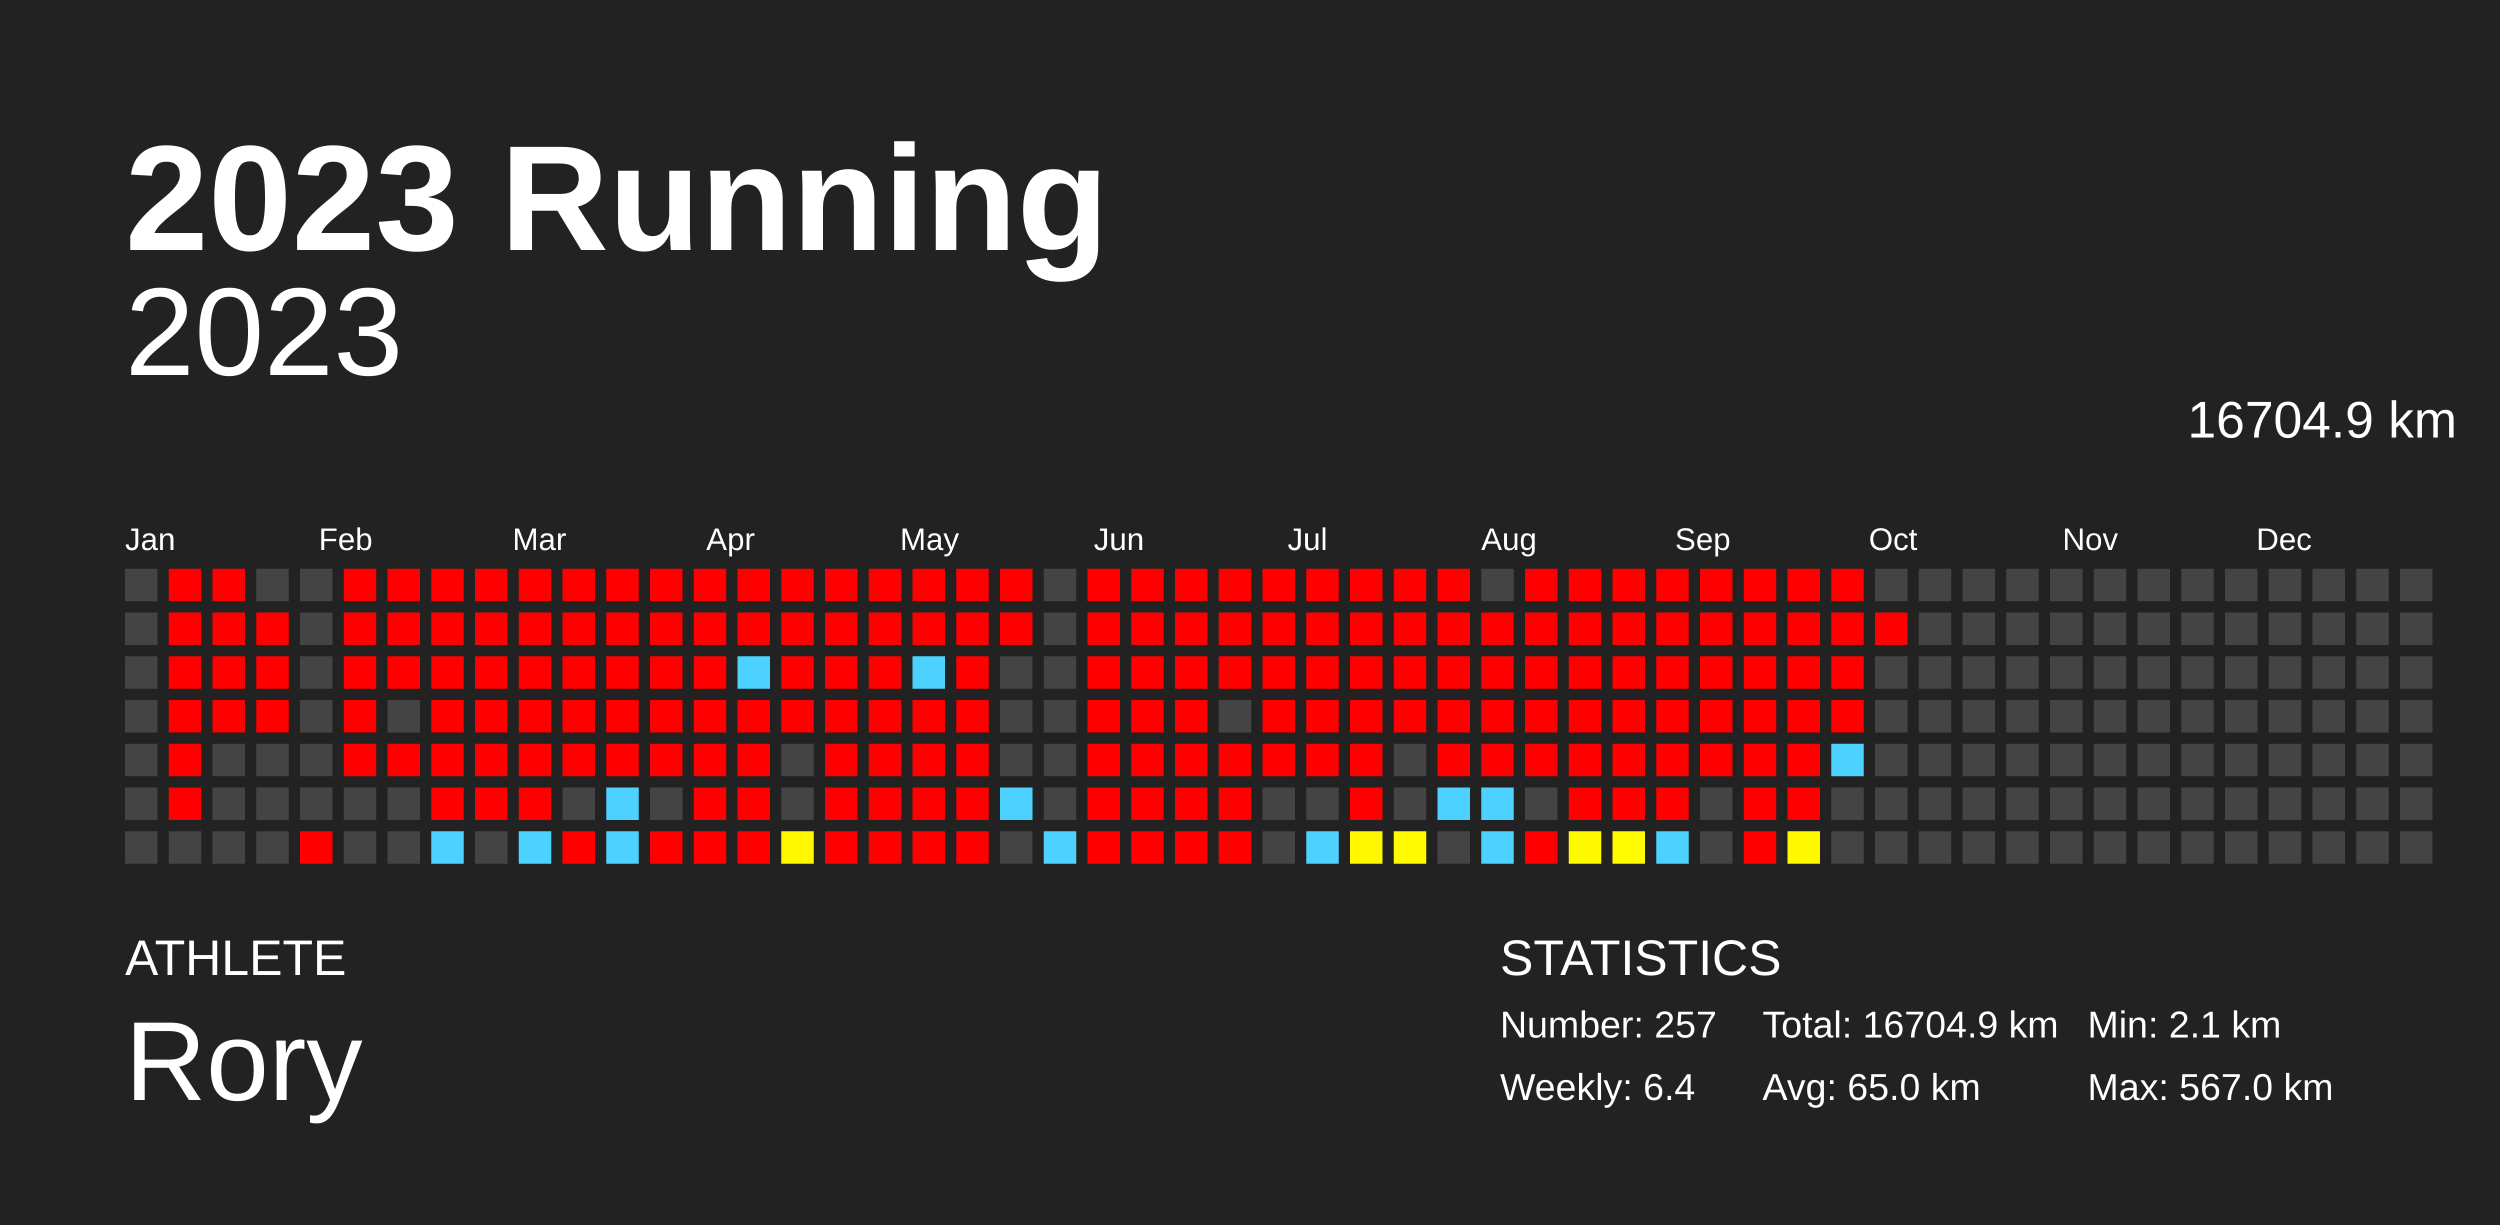
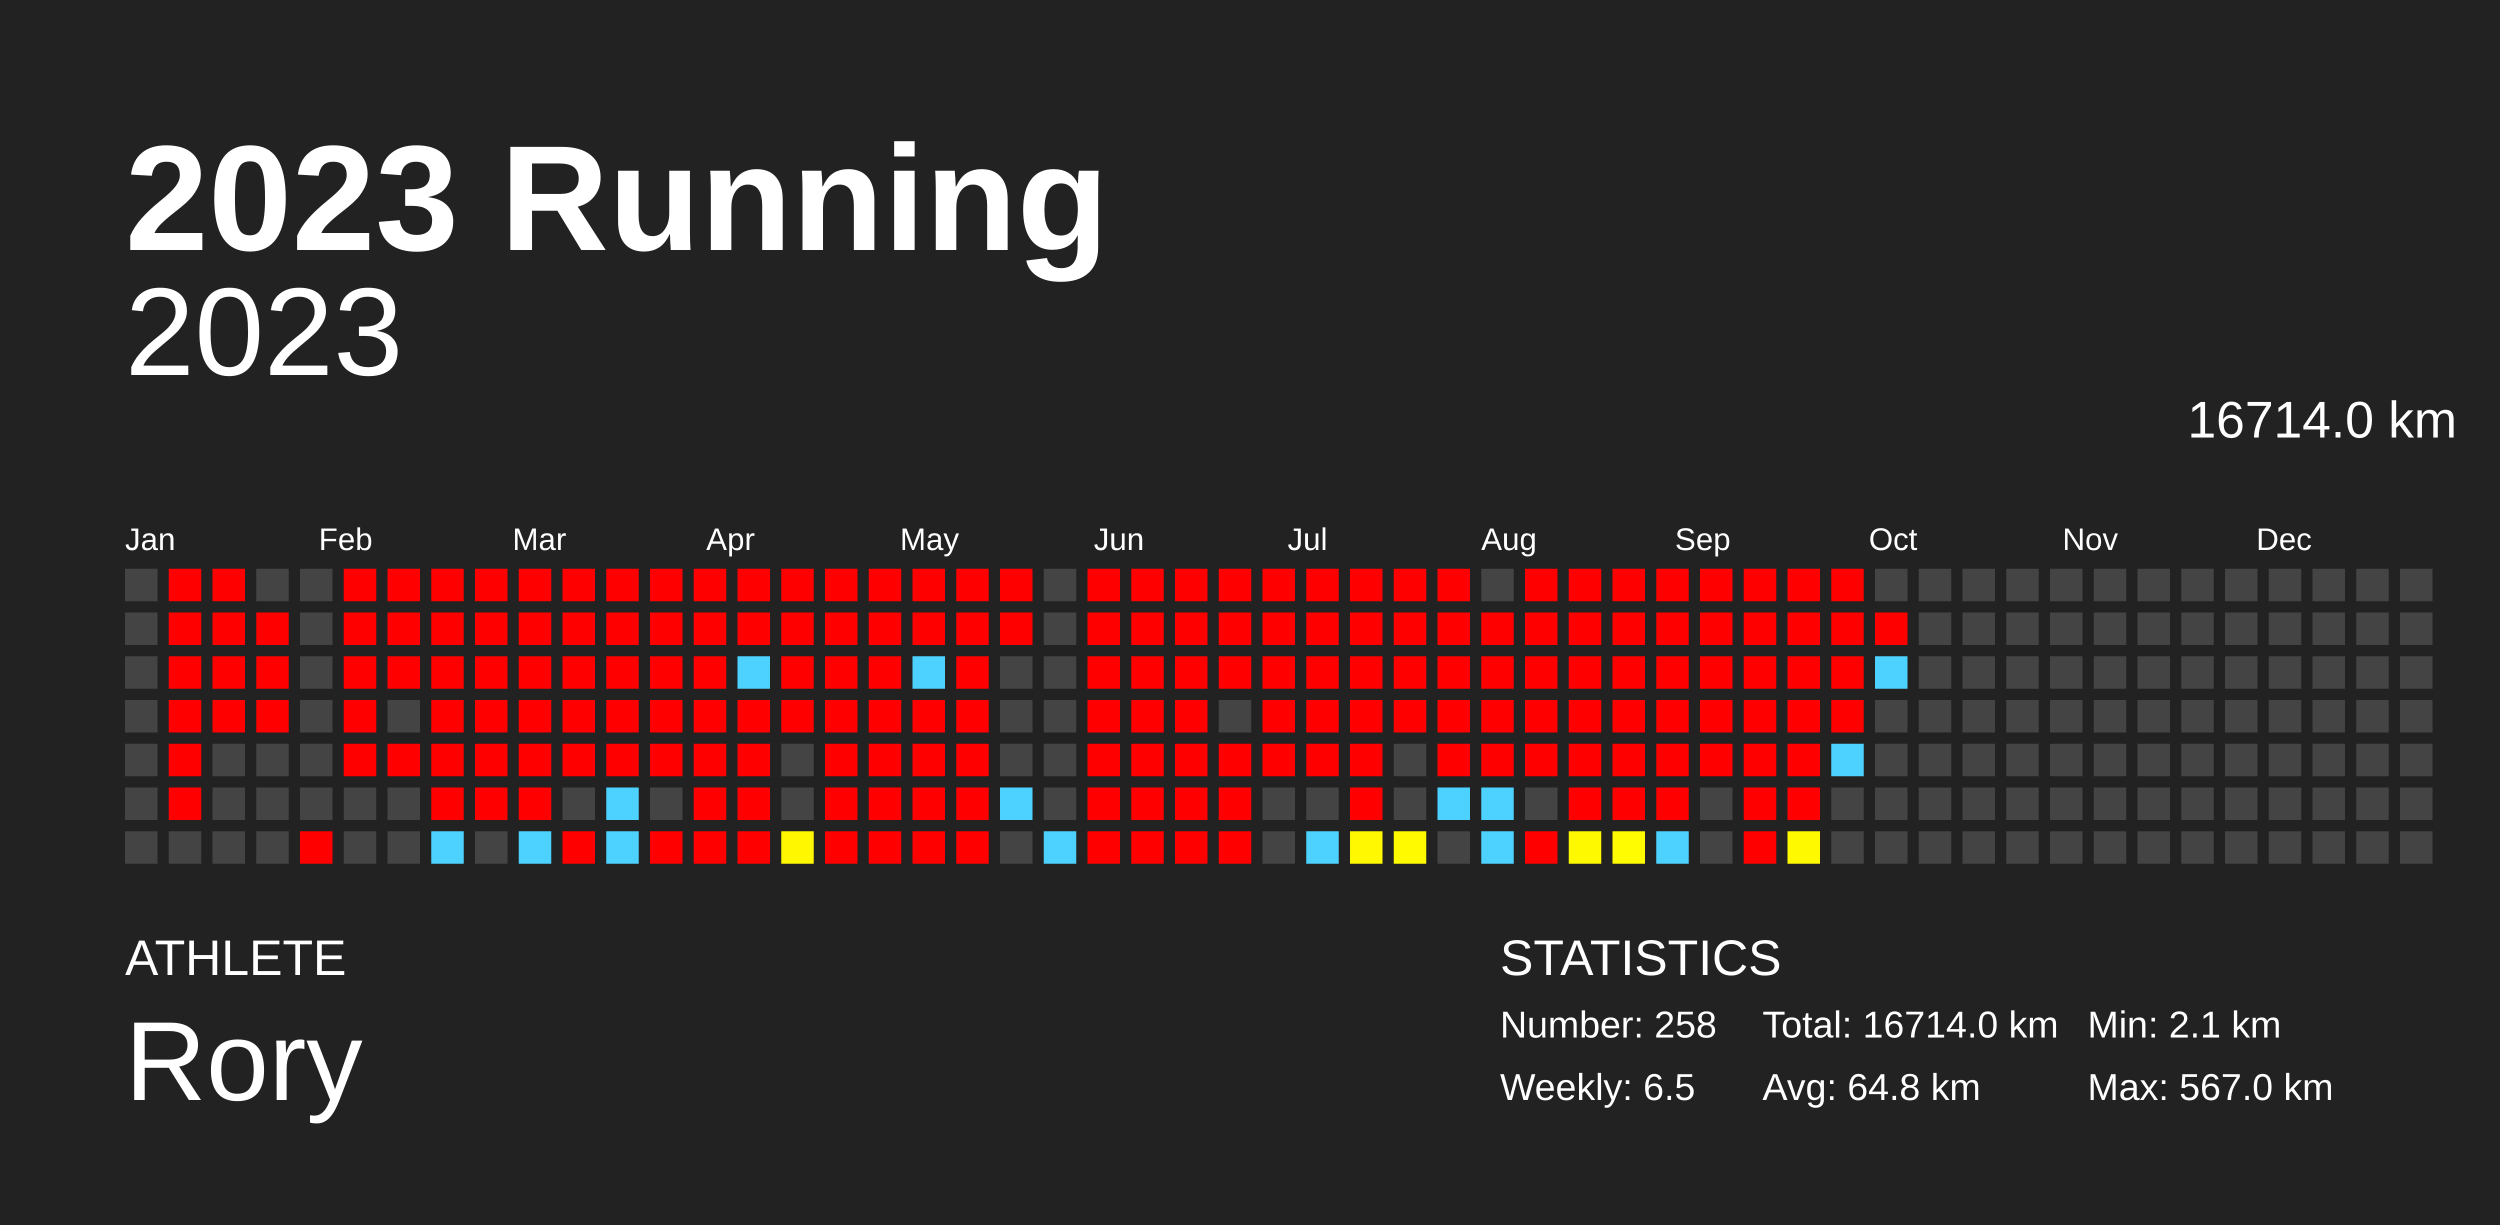
<svg xmlns="http://www.w3.org/2000/svg" baseProfile="full" height="98mm" version="1.1" viewBox="0,0,200,98" width="200mm">
  <defs />
  <rect fill="#222222" height="98" width="200" x="0" y="0" />
  <text fill="#FFFFFF" style="font-size:12px; font-family:Arial; font-weight:bold;" x="10" y="20">2023 Running</text>
  <text fill="#FFFFFF" style="font-size:4px; font-family:Arial" x="10" y="78">ATHLETE</text>
  <text fill="#FFFFFF" style="font-size:9px; font-family:Arial" x="10" y="88">Rory</text>
  <text fill="#FFFFFF" style="font-size:4px; font-family:Arial" x="120" y="78">STATISTICS</text>
-   <text fill="#FFFFFF" style="font-size:3px; font-family:Arial" x="120" y="83">Number: 257</text>
-   <text fill="#FFFFFF" style="font-size:3px; font-family:Arial" x="120" y="88">Weekly: 6.4</text>
-   <text fill="#FFFFFF" style="font-size:3px; font-family:Arial" x="141" y="83">Total: 16704.9 km</text>
-   <text fill="#FFFFFF" style="font-size:3px; font-family:Arial" x="141" y="88">Avg: 65.0 km</text>
+   <text fill="#FFFFFF" style="font-size:3px; font-family:Arial" x="120" y="83">Number: 258</text>
+   <text fill="#FFFFFF" style="font-size:3px; font-family:Arial" x="120" y="88">Weekly: 6.5</text>
+   <text fill="#FFFFFF" style="font-size:3px; font-family:Arial" x="141" y="83">Total: 16714.0 km</text>
+   <text fill="#FFFFFF" style="font-size:3px; font-family:Arial" x="141" y="88">Avg: 64.8 km</text>
  <text fill="#FFFFFF" style="font-size:3px; font-family:Arial" x="167" y="83">Min: 2.1 km</text>
  <text fill="#FFFFFF" style="font-size:3px; font-family:Arial" x="167" y="88">Max: 567.0 km</text>
  <text alignment-baseline="hanging" fill="#FFFFFF" style="font-size:10.0px; font-family:Arial;" x="10" y="30">2023</text>
-   <text alignment-baseline="hanging" fill="#FFFFFF" style="font-size:4.125px; font-family:Arial;" x="175" y="35">16704.9 km</text>
+   <text alignment-baseline="hanging" fill="#FFFFFF" style="font-size:4.125px; font-family:Arial;" x="175" y="35">16714.0 km</text>
  <text fill="#FFFFFF" style="font-size:2.5px; font-family:Arial" x="10.0" y="44">Jan</text>
  <text fill="#FFFFFF" style="font-size:2.5px; font-family:Arial" x="25.5" y="44">Feb</text>
  <text fill="#FFFFFF" style="font-size:2.5px; font-family:Arial" x="41.0" y="44">Mar</text>
  <text fill="#FFFFFF" style="font-size:2.5px; font-family:Arial" x="56.5" y="44">Apr</text>
  <text fill="#FFFFFF" style="font-size:2.5px; font-family:Arial" x="72.0" y="44">May</text>
  <text fill="#FFFFFF" style="font-size:2.5px; font-family:Arial" x="87.5" y="44">Jun</text>
  <text fill="#FFFFFF" style="font-size:2.5px; font-family:Arial" x="103.0" y="44">Jul</text>
  <text fill="#FFFFFF" style="font-size:2.5px; font-family:Arial" x="118.5" y="44">Aug</text>
  <text fill="#FFFFFF" style="font-size:2.5px; font-family:Arial" x="134.0" y="44">Sep</text>
  <text fill="#FFFFFF" style="font-size:2.5px; font-family:Arial" x="149.5" y="44">Oct</text>
  <text fill="#FFFFFF" style="font-size:2.5px; font-family:Arial" x="165.0" y="44">Nov</text>
  <text fill="#FFFFFF" style="font-size:2.5px; font-family:Arial" x="180.5" y="44">Dec</text>
  <rect fill="#444444" height="2.6" width="2.6" x="10.0" y="45.5" />
  <rect fill="#444444" height="2.6" width="2.6" x="10.0" y="49.0" />
  <rect fill="#444444" height="2.6" width="2.6" x="10.0" y="52.5" />
  <rect fill="#444444" height="2.6" width="2.6" x="10.0" y="56.0" />
  <rect fill="#444444" height="2.6" width="2.6" x="10.0" y="59.5" />
  <rect fill="#444444" height="2.6" width="2.6" x="10.0" y="63.0" />
  <rect fill="#444444" height="2.6" width="2.6" x="10.0" y="66.5" />
  <rect fill="red" height="2.6" width="2.6" x="13.5" y="45.5" />
  <rect fill="red" height="2.6" width="2.6" x="13.5" y="49.0" />
  <rect fill="red" height="2.6" width="2.6" x="13.5" y="52.5" />
  <rect fill="red" height="2.6" width="2.6" x="13.5" y="56.0" />
  <rect fill="red" height="2.6" width="2.6" x="13.5" y="59.5" />
  <rect fill="red" height="2.6" width="2.6" x="13.5" y="63.0" />
  <rect fill="#444444" height="2.6" width="2.6" x="13.5" y="66.5" />
  <rect fill="red" height="2.6" width="2.6" x="17.0" y="45.5" />
  <rect fill="red" height="2.6" width="2.6" x="17.0" y="49.0" />
  <rect fill="red" height="2.6" width="2.6" x="17.0" y="52.5" />
  <rect fill="red" height="2.6" width="2.6" x="17.0" y="56.0" />
  <rect fill="#444444" height="2.6" width="2.6" x="17.0" y="59.5" />
  <rect fill="#444444" height="2.6" width="2.6" x="17.0" y="63.0" />
  <rect fill="#444444" height="2.6" width="2.6" x="17.0" y="66.5" />
  <rect fill="#444444" height="2.6" width="2.6" x="20.5" y="45.5" />
  <rect fill="red" height="2.6" width="2.6" x="20.5" y="49.0" />
  <rect fill="red" height="2.6" width="2.6" x="20.5" y="52.5" />
  <rect fill="red" height="2.6" width="2.6" x="20.5" y="56.0" />
  <rect fill="#444444" height="2.6" width="2.6" x="20.5" y="59.5" />
  <rect fill="#444444" height="2.6" width="2.6" x="20.5" y="63.0" />
  <rect fill="#444444" height="2.6" width="2.6" x="20.5" y="66.5" />
  <rect fill="#444444" height="2.6" width="2.6" x="24.0" y="45.5" />
  <rect fill="#444444" height="2.6" width="2.6" x="24.0" y="49.0" />
  <rect fill="#444444" height="2.6" width="2.6" x="24.0" y="52.5" />
  <rect fill="#444444" height="2.6" width="2.6" x="24.0" y="56.0" />
  <rect fill="#444444" height="2.6" width="2.6" x="24.0" y="59.5" />
  <rect fill="#444444" height="2.6" width="2.6" x="24.0" y="63.0" />
  <rect fill="red" height="2.6" width="2.6" x="24.0" y="66.5" />
  <rect fill="red" height="2.6" width="2.6" x="27.5" y="45.5" />
  <rect fill="red" height="2.6" width="2.6" x="27.5" y="49.0" />
  <rect fill="red" height="2.6" width="2.6" x="27.5" y="52.5" />
  <rect fill="red" height="2.6" width="2.6" x="27.5" y="56.0" />
  <rect fill="red" height="2.6" width="2.6" x="27.5" y="59.5" />
  <rect fill="#444444" height="2.6" width="2.6" x="27.5" y="63.0" />
  <rect fill="#444444" height="2.6" width="2.6" x="27.5" y="66.5" />
  <rect fill="red" height="2.6" width="2.6" x="31.0" y="45.5" />
  <rect fill="red" height="2.6" width="2.6" x="31.0" y="49.0" />
  <rect fill="red" height="2.6" width="2.6" x="31.0" y="52.5" />
  <rect fill="#444444" height="2.6" width="2.6" x="31.0" y="56.0" />
  <rect fill="red" height="2.6" width="2.6" x="31.0" y="59.5" />
  <rect fill="#444444" height="2.6" width="2.6" x="31.0" y="63.0" />
  <rect fill="#444444" height="2.6" width="2.6" x="31.0" y="66.5" />
  <rect fill="red" height="2.6" width="2.6" x="34.5" y="45.5" />
  <rect fill="red" height="2.6" width="2.6" x="34.5" y="49.0" />
  <rect fill="red" height="2.6" width="2.6" x="34.5" y="52.5" />
  <rect fill="red" height="2.6" width="2.6" x="34.5" y="56.0" />
  <rect fill="red" height="2.6" width="2.6" x="34.5" y="59.5" />
  <rect fill="red" height="2.6" width="2.6" x="34.5" y="63.0" />
  <rect fill="#4dd2ff" height="2.6" width="2.6" x="34.5" y="66.5" />
  <rect fill="red" height="2.6" width="2.6" x="38.0" y="45.5" />
  <rect fill="red" height="2.6" width="2.6" x="38.0" y="49.0" />
  <rect fill="red" height="2.6" width="2.6" x="38.0" y="52.5" />
  <rect fill="red" height="2.6" width="2.6" x="38.0" y="56.0" />
  <rect fill="red" height="2.6" width="2.6" x="38.0" y="59.5" />
  <rect fill="red" height="2.6" width="2.6" x="38.0" y="63.0" />
  <rect fill="#444444" height="2.6" width="2.6" x="38.0" y="66.5" />
  <rect fill="red" height="2.6" width="2.6" x="41.5" y="45.5" />
  <rect fill="red" height="2.6" width="2.6" x="41.5" y="49.0" />
  <rect fill="red" height="2.6" width="2.6" x="41.5" y="52.5" />
  <rect fill="red" height="2.6" width="2.6" x="41.5" y="56.0" />
  <rect fill="red" height="2.6" width="2.6" x="41.5" y="59.5" />
  <rect fill="red" height="2.6" width="2.6" x="41.5" y="63.0" />
  <rect fill="#4dd2ff" height="2.6" width="2.6" x="41.5" y="66.5" />
  <rect fill="red" height="2.6" width="2.6" x="45.0" y="45.5" />
  <rect fill="red" height="2.6" width="2.6" x="45.0" y="49.0" />
  <rect fill="red" height="2.6" width="2.6" x="45.0" y="52.5" />
  <rect fill="red" height="2.6" width="2.6" x="45.0" y="56.0" />
  <rect fill="red" height="2.6" width="2.6" x="45.0" y="59.5" />
  <rect fill="#444444" height="2.6" width="2.6" x="45.0" y="63.0" />
  <rect fill="red" height="2.6" width="2.6" x="45.0" y="66.5" />
  <rect fill="red" height="2.6" width="2.6" x="48.5" y="45.5" />
  <rect fill="red" height="2.6" width="2.6" x="48.5" y="49.0" />
  <rect fill="red" height="2.6" width="2.6" x="48.5" y="52.5" />
  <rect fill="red" height="2.6" width="2.6" x="48.5" y="56.0" />
  <rect fill="red" height="2.6" width="2.6" x="48.5" y="59.5" />
  <rect fill="#4dd2ff" height="2.6" width="2.6" x="48.5" y="63.0" />
  <rect fill="#4dd2ff" height="2.6" width="2.6" x="48.5" y="66.5" />
  <rect fill="red" height="2.6" width="2.6" x="52.0" y="45.5" />
  <rect fill="red" height="2.6" width="2.6" x="52.0" y="49.0" />
  <rect fill="red" height="2.6" width="2.6" x="52.0" y="52.5" />
  <rect fill="red" height="2.6" width="2.6" x="52.0" y="56.0" />
  <rect fill="red" height="2.6" width="2.6" x="52.0" y="59.5" />
  <rect fill="#444444" height="2.6" width="2.6" x="52.0" y="63.0" />
  <rect fill="red" height="2.6" width="2.6" x="52.0" y="66.5" />
  <rect fill="red" height="2.6" width="2.6" x="55.5" y="45.5" />
  <rect fill="red" height="2.6" width="2.6" x="55.5" y="49.0" />
  <rect fill="red" height="2.6" width="2.6" x="55.5" y="52.5" />
  <rect fill="red" height="2.6" width="2.6" x="55.5" y="56.0" />
  <rect fill="red" height="2.6" width="2.6" x="55.5" y="59.5" />
  <rect fill="red" height="2.6" width="2.6" x="55.5" y="63.0" />
  <rect fill="red" height="2.6" width="2.6" x="55.5" y="66.5" />
  <rect fill="red" height="2.6" width="2.6" x="59.0" y="45.5" />
  <rect fill="red" height="2.6" width="2.6" x="59.0" y="49.0" />
  <rect fill="#4dd2ff" height="2.6" width="2.6" x="59.0" y="52.5" />
  <rect fill="red" height="2.6" width="2.6" x="59.0" y="56.0" />
  <rect fill="red" height="2.6" width="2.6" x="59.0" y="59.5" />
  <rect fill="red" height="2.6" width="2.6" x="59.0" y="63.0" />
  <rect fill="red" height="2.6" width="2.6" x="59.0" y="66.5" />
  <rect fill="red" height="2.6" width="2.6" x="62.5" y="45.5" />
  <rect fill="red" height="2.6" width="2.6" x="62.5" y="49.0" />
  <rect fill="red" height="2.6" width="2.6" x="62.5" y="52.5" />
  <rect fill="red" height="2.6" width="2.6" x="62.5" y="56.0" />
  <rect fill="#444444" height="2.6" width="2.6" x="62.5" y="59.5" />
  <rect fill="#444444" height="2.6" width="2.6" x="62.5" y="63.0" />
  <rect fill="#fff700" height="2.6" width="2.6" x="62.5" y="66.5" />
  <rect fill="red" height="2.6" width="2.6" x="66.0" y="45.5" />
  <rect fill="red" height="2.6" width="2.6" x="66.0" y="49.0" />
  <rect fill="red" height="2.6" width="2.6" x="66.0" y="52.5" />
  <rect fill="red" height="2.6" width="2.6" x="66.0" y="56.0" />
  <rect fill="red" height="2.6" width="2.6" x="66.0" y="59.5" />
  <rect fill="red" height="2.6" width="2.6" x="66.0" y="63.0" />
  <rect fill="red" height="2.6" width="2.6" x="66.0" y="66.5" />
  <rect fill="red" height="2.6" width="2.6" x="69.5" y="45.5" />
  <rect fill="red" height="2.6" width="2.6" x="69.5" y="49.0" />
  <rect fill="red" height="2.6" width="2.6" x="69.5" y="52.5" />
  <rect fill="red" height="2.6" width="2.6" x="69.5" y="56.0" />
  <rect fill="red" height="2.6" width="2.6" x="69.5" y="59.5" />
  <rect fill="red" height="2.6" width="2.6" x="69.5" y="63.0" />
  <rect fill="red" height="2.6" width="2.6" x="69.5" y="66.5" />
  <rect fill="red" height="2.6" width="2.6" x="73.0" y="45.5" />
  <rect fill="red" height="2.6" width="2.6" x="73.0" y="49.0" />
  <rect fill="#4dd2ff" height="2.6" width="2.6" x="73.0" y="52.5" />
  <rect fill="red" height="2.6" width="2.6" x="73.0" y="56.0" />
  <rect fill="red" height="2.6" width="2.6" x="73.0" y="59.5" />
  <rect fill="red" height="2.6" width="2.6" x="73.0" y="63.0" />
  <rect fill="red" height="2.6" width="2.6" x="73.0" y="66.5" />
  <rect fill="red" height="2.6" width="2.6" x="76.5" y="45.5" />
  <rect fill="red" height="2.6" width="2.6" x="76.5" y="49.0" />
  <rect fill="red" height="2.6" width="2.6" x="76.5" y="52.5" />
  <rect fill="red" height="2.6" width="2.6" x="76.5" y="56.0" />
  <rect fill="red" height="2.6" width="2.6" x="76.5" y="59.5" />
  <rect fill="red" height="2.6" width="2.6" x="76.5" y="63.0" />
  <rect fill="red" height="2.6" width="2.6" x="76.5" y="66.5" />
  <rect fill="red" height="2.6" width="2.6" x="80.0" y="45.5" />
  <rect fill="red" height="2.6" width="2.6" x="80.0" y="49.0" />
  <rect fill="#444444" height="2.6" width="2.6" x="80.0" y="52.5" />
  <rect fill="#444444" height="2.6" width="2.6" x="80.0" y="56.0" />
  <rect fill="#444444" height="2.6" width="2.6" x="80.0" y="59.5" />
  <rect fill="#4dd2ff" height="2.6" width="2.6" x="80.0" y="63.0" />
  <rect fill="#444444" height="2.6" width="2.6" x="80.0" y="66.5" />
  <rect fill="#444444" height="2.6" width="2.6" x="83.5" y="45.5" />
  <rect fill="#444444" height="2.6" width="2.6" x="83.5" y="49.0" />
  <rect fill="#444444" height="2.6" width="2.6" x="83.5" y="52.5" />
  <rect fill="#444444" height="2.6" width="2.6" x="83.5" y="56.0" />
  <rect fill="#444444" height="2.6" width="2.6" x="83.5" y="59.5" />
  <rect fill="#444444" height="2.6" width="2.6" x="83.5" y="63.0" />
  <rect fill="#4dd2ff" height="2.6" width="2.6" x="83.5" y="66.5" />
  <rect fill="red" height="2.6" width="2.6" x="87.0" y="45.5" />
  <rect fill="red" height="2.6" width="2.6" x="87.0" y="49.0" />
  <rect fill="red" height="2.6" width="2.6" x="87.0" y="52.5" />
  <rect fill="red" height="2.6" width="2.6" x="87.0" y="56.0" />
  <rect fill="red" height="2.6" width="2.6" x="87.0" y="59.5" />
  <rect fill="red" height="2.6" width="2.6" x="87.0" y="63.0" />
  <rect fill="red" height="2.6" width="2.6" x="87.0" y="66.5" />
  <rect fill="red" height="2.6" width="2.6" x="90.5" y="45.5" />
  <rect fill="red" height="2.6" width="2.6" x="90.5" y="49.0" />
  <rect fill="red" height="2.6" width="2.6" x="90.5" y="52.5" />
  <rect fill="red" height="2.6" width="2.6" x="90.5" y="56.0" />
  <rect fill="red" height="2.6" width="2.6" x="90.5" y="59.5" />
  <rect fill="red" height="2.6" width="2.6" x="90.5" y="63.0" />
  <rect fill="red" height="2.6" width="2.6" x="90.5" y="66.5" />
  <rect fill="red" height="2.6" width="2.6" x="94.0" y="45.5" />
  <rect fill="red" height="2.6" width="2.6" x="94.0" y="49.0" />
  <rect fill="red" height="2.6" width="2.6" x="94.0" y="52.5" />
  <rect fill="red" height="2.6" width="2.6" x="94.0" y="56.0" />
  <rect fill="red" height="2.6" width="2.6" x="94.0" y="59.5" />
  <rect fill="red" height="2.6" width="2.6" x="94.0" y="63.0" />
  <rect fill="red" height="2.6" width="2.6" x="94.0" y="66.5" />
  <rect fill="red" height="2.6" width="2.6" x="97.5" y="45.5" />
  <rect fill="red" height="2.6" width="2.6" x="97.5" y="49.0" />
  <rect fill="red" height="2.6" width="2.6" x="97.5" y="52.5" />
  <rect fill="#444444" height="2.6" width="2.6" x="97.5" y="56.0" />
  <rect fill="red" height="2.6" width="2.6" x="97.5" y="59.5" />
  <rect fill="red" height="2.6" width="2.6" x="97.5" y="63.0" />
  <rect fill="red" height="2.6" width="2.6" x="97.5" y="66.5" />
  <rect fill="red" height="2.6" width="2.6" x="101.0" y="45.5" />
  <rect fill="red" height="2.6" width="2.6" x="101.0" y="49.0" />
  <rect fill="red" height="2.6" width="2.6" x="101.0" y="52.5" />
  <rect fill="red" height="2.6" width="2.6" x="101.0" y="56.0" />
  <rect fill="red" height="2.6" width="2.6" x="101.0" y="59.5" />
  <rect fill="#444444" height="2.6" width="2.6" x="101.0" y="63.0" />
  <rect fill="#444444" height="2.6" width="2.6" x="101.0" y="66.5" />
  <rect fill="red" height="2.6" width="2.6" x="104.5" y="45.5" />
  <rect fill="red" height="2.6" width="2.6" x="104.5" y="49.0" />
  <rect fill="red" height="2.6" width="2.6" x="104.5" y="52.5" />
  <rect fill="red" height="2.6" width="2.6" x="104.5" y="56.0" />
  <rect fill="red" height="2.6" width="2.6" x="104.5" y="59.5" />
  <rect fill="#444444" height="2.6" width="2.6" x="104.5" y="63.0" />
  <rect fill="#4dd2ff" height="2.6" width="2.6" x="104.5" y="66.5" />
  <rect fill="red" height="2.6" width="2.6" x="108.0" y="45.5" />
  <rect fill="red" height="2.6" width="2.6" x="108.0" y="49.0" />
  <rect fill="red" height="2.6" width="2.6" x="108.0" y="52.5" />
  <rect fill="red" height="2.6" width="2.6" x="108.0" y="56.0" />
  <rect fill="red" height="2.6" width="2.6" x="108.0" y="59.5" />
  <rect fill="red" height="2.6" width="2.6" x="108.0" y="63.0" />
  <rect fill="#fff800" height="2.6" width="2.6" x="108.0" y="66.5" />
  <rect fill="red" height="2.6" width="2.6" x="111.5" y="45.5" />
  <rect fill="red" height="2.6" width="2.6" x="111.5" y="49.0" />
  <rect fill="red" height="2.6" width="2.6" x="111.5" y="52.5" />
  <rect fill="red" height="2.6" width="2.6" x="111.5" y="56.0" />
  <rect fill="#444444" height="2.6" width="2.6" x="111.5" y="59.5" />
  <rect fill="#444444" height="2.6" width="2.6" x="111.5" y="63.0" />
  <rect fill="#fffa00" height="2.6" width="2.6" x="111.5" y="66.5" />
  <rect fill="red" height="2.6" width="2.6" x="115.0" y="45.5" />
  <rect fill="red" height="2.6" width="2.6" x="115.0" y="49.0" />
  <rect fill="red" height="2.6" width="2.6" x="115.0" y="52.5" />
  <rect fill="red" height="2.6" width="2.6" x="115.0" y="56.0" />
  <rect fill="red" height="2.6" width="2.6" x="115.0" y="59.5" />
  <rect fill="#4dd2ff" height="2.6" width="2.6" x="115.0" y="63.0" />
  <rect fill="#444444" height="2.6" width="2.6" x="115.0" y="66.5" />
  <rect fill="#444444" height="2.6" width="2.6" x="118.5" y="45.5" />
  <rect fill="red" height="2.6" width="2.6" x="118.5" y="49.0" />
  <rect fill="red" height="2.6" width="2.6" x="118.5" y="52.5" />
  <rect fill="red" height="2.6" width="2.6" x="118.5" y="56.0" />
  <rect fill="red" height="2.6" width="2.6" x="118.5" y="59.5" />
  <rect fill="#4dd2ff" height="2.6" width="2.6" x="118.5" y="63.0" />
  <rect fill="#4dd2ff" height="2.6" width="2.6" x="118.5" y="66.5" />
  <rect fill="red" height="2.6" width="2.6" x="122.0" y="45.5" />
  <rect fill="red" height="2.6" width="2.6" x="122.0" y="49.0" />
  <rect fill="red" height="2.6" width="2.6" x="122.0" y="52.5" />
  <rect fill="red" height="2.6" width="2.6" x="122.0" y="56.0" />
  <rect fill="red" height="2.6" width="2.6" x="122.0" y="59.5" />
  <rect fill="#444444" height="2.6" width="2.6" x="122.0" y="63.0" />
  <rect fill="red" height="2.6" width="2.6" x="122.0" y="66.5" />
  <rect fill="red" height="2.6" width="2.6" x="125.5" y="45.5" />
  <rect fill="red" height="2.6" width="2.6" x="125.5" y="49.0" />
  <rect fill="red" height="2.6" width="2.6" x="125.5" y="52.5" />
  <rect fill="red" height="2.6" width="2.6" x="125.5" y="56.0" />
  <rect fill="red" height="2.6" width="2.6" x="125.5" y="59.5" />
  <rect fill="red" height="2.6" width="2.6" x="125.5" y="63.0" />
  <rect fill="#fff900" height="2.6" width="2.6" x="125.5" y="66.5" />
  <rect fill="red" height="2.6" width="2.6" x="129.0" y="45.5" />
  <rect fill="red" height="2.6" width="2.6" x="129.0" y="49.0" />
  <rect fill="red" height="2.6" width="2.6" x="129.0" y="52.5" />
  <rect fill="red" height="2.6" width="2.6" x="129.0" y="56.0" />
  <rect fill="red" height="2.6" width="2.6" x="129.0" y="59.5" />
  <rect fill="red" height="2.6" width="2.6" x="129.0" y="63.0" />
  <rect fill="#fffb00" height="2.6" width="2.6" x="129.0" y="66.5" />
  <rect fill="red" height="2.6" width="2.6" x="132.5" y="45.5" />
  <rect fill="red" height="2.6" width="2.6" x="132.5" y="49.0" />
  <rect fill="red" height="2.6" width="2.6" x="132.5" y="52.5" />
  <rect fill="red" height="2.6" width="2.6" x="132.5" y="56.0" />
  <rect fill="red" height="2.6" width="2.6" x="132.5" y="59.5" />
  <rect fill="red" height="2.6" width="2.6" x="132.5" y="63.0" />
  <rect fill="#4dd2ff" height="2.6" width="2.6" x="132.5" y="66.5" />
  <rect fill="red" height="2.6" width="2.6" x="136.0" y="45.5" />
  <rect fill="red" height="2.6" width="2.6" x="136.0" y="49.0" />
  <rect fill="red" height="2.6" width="2.6" x="136.0" y="52.5" />
  <rect fill="red" height="2.6" width="2.6" x="136.0" y="56.0" />
  <rect fill="red" height="2.6" width="2.6" x="136.0" y="59.5" />
  <rect fill="#444444" height="2.6" width="2.6" x="136.0" y="63.0" />
  <rect fill="#444444" height="2.6" width="2.6" x="136.0" y="66.5" />
  <rect fill="red" height="2.6" width="2.6" x="139.5" y="45.5" />
  <rect fill="red" height="2.6" width="2.6" x="139.5" y="49.0" />
  <rect fill="red" height="2.6" width="2.6" x="139.5" y="52.5" />
  <rect fill="red" height="2.6" width="2.6" x="139.5" y="56.0" />
  <rect fill="red" height="2.6" width="2.6" x="139.5" y="59.5" />
  <rect fill="red" height="2.6" width="2.6" x="139.5" y="63.0" />
  <rect fill="red" height="2.6" width="2.6" x="139.5" y="66.5" />
  <rect fill="red" height="2.6" width="2.6" x="143.0" y="45.5" />
  <rect fill="red" height="2.6" width="2.6" x="143.0" y="49.0" />
  <rect fill="red" height="2.6" width="2.6" x="143.0" y="52.5" />
  <rect fill="red" height="2.6" width="2.6" x="143.0" y="56.0" />
  <rect fill="red" height="2.6" width="2.6" x="143.0" y="59.5" />
  <rect fill="red" height="2.6" width="2.6" x="143.0" y="63.0" />
  <rect fill="#fff900" height="2.6" width="2.6" x="143.0" y="66.5" />
  <rect fill="red" height="2.6" width="2.6" x="146.5" y="45.5" />
  <rect fill="red" height="2.6" width="2.6" x="146.5" y="49.0" />
  <rect fill="red" height="2.6" width="2.6" x="146.5" y="52.5" />
  <rect fill="red" height="2.6" width="2.6" x="146.5" y="56.0" />
  <rect fill="#4dd2ff" height="2.6" width="2.6" x="146.5" y="59.5" />
  <rect fill="#444444" height="2.6" width="2.6" x="146.5" y="63.0" />
  <rect fill="#444444" height="2.6" width="2.6" x="146.5" y="66.5" />
  <rect fill="#444444" height="2.6" width="2.6" x="150.0" y="45.5" />
  <rect fill="red" height="2.6" width="2.6" x="150.0" y="49.0" />
-   <rect fill="#444444" height="2.6" width="2.6" x="150.0" y="52.5" />
+   <rect fill="#4dd2ff" height="2.6" width="2.6" x="150.0" y="52.5" />
  <rect fill="#444444" height="2.6" width="2.6" x="150.0" y="56.0" />
  <rect fill="#444444" height="2.6" width="2.6" x="150.0" y="59.5" />
  <rect fill="#444444" height="2.6" width="2.6" x="150.0" y="63.0" />
  <rect fill="#444444" height="2.6" width="2.6" x="150.0" y="66.5" />
  <rect fill="#444444" height="2.6" width="2.6" x="153.5" y="45.5" />
  <rect fill="#444444" height="2.6" width="2.6" x="153.5" y="49.0" />
  <rect fill="#444444" height="2.6" width="2.6" x="153.5" y="52.5" />
  <rect fill="#444444" height="2.6" width="2.6" x="153.5" y="56.0" />
  <rect fill="#444444" height="2.6" width="2.6" x="153.5" y="59.5" />
  <rect fill="#444444" height="2.6" width="2.6" x="153.5" y="63.0" />
  <rect fill="#444444" height="2.6" width="2.6" x="153.5" y="66.5" />
  <rect fill="#444444" height="2.6" width="2.6" x="157.0" y="45.5" />
  <rect fill="#444444" height="2.6" width="2.6" x="157.0" y="49.0" />
  <rect fill="#444444" height="2.6" width="2.6" x="157.0" y="52.5" />
  <rect fill="#444444" height="2.6" width="2.6" x="157.0" y="56.0" />
  <rect fill="#444444" height="2.6" width="2.6" x="157.0" y="59.5" />
  <rect fill="#444444" height="2.6" width="2.6" x="157.0" y="63.0" />
  <rect fill="#444444" height="2.6" width="2.6" x="157.0" y="66.5" />
  <rect fill="#444444" height="2.6" width="2.6" x="160.5" y="45.5" />
  <rect fill="#444444" height="2.6" width="2.6" x="160.5" y="49.0" />
  <rect fill="#444444" height="2.6" width="2.6" x="160.5" y="52.5" />
  <rect fill="#444444" height="2.6" width="2.6" x="160.5" y="56.0" />
  <rect fill="#444444" height="2.6" width="2.6" x="160.5" y="59.5" />
  <rect fill="#444444" height="2.6" width="2.6" x="160.5" y="63.0" />
  <rect fill="#444444" height="2.6" width="2.6" x="160.5" y="66.5" />
  <rect fill="#444444" height="2.6" width="2.6" x="164.0" y="45.5" />
  <rect fill="#444444" height="2.6" width="2.6" x="164.0" y="49.0" />
  <rect fill="#444444" height="2.6" width="2.6" x="164.0" y="52.5" />
  <rect fill="#444444" height="2.6" width="2.6" x="164.0" y="56.0" />
  <rect fill="#444444" height="2.6" width="2.6" x="164.0" y="59.5" />
  <rect fill="#444444" height="2.6" width="2.6" x="164.0" y="63.0" />
  <rect fill="#444444" height="2.6" width="2.6" x="164.0" y="66.5" />
  <rect fill="#444444" height="2.6" width="2.6" x="167.5" y="45.5" />
  <rect fill="#444444" height="2.6" width="2.6" x="167.5" y="49.0" />
  <rect fill="#444444" height="2.6" width="2.6" x="167.5" y="52.5" />
  <rect fill="#444444" height="2.6" width="2.6" x="167.5" y="56.0" />
  <rect fill="#444444" height="2.6" width="2.6" x="167.5" y="59.5" />
  <rect fill="#444444" height="2.6" width="2.6" x="167.5" y="63.0" />
  <rect fill="#444444" height="2.6" width="2.6" x="167.5" y="66.5" />
  <rect fill="#444444" height="2.6" width="2.6" x="171.0" y="45.5" />
  <rect fill="#444444" height="2.6" width="2.6" x="171.0" y="49.0" />
  <rect fill="#444444" height="2.6" width="2.6" x="171.0" y="52.5" />
  <rect fill="#444444" height="2.6" width="2.6" x="171.0" y="56.0" />
  <rect fill="#444444" height="2.6" width="2.6" x="171.0" y="59.5" />
  <rect fill="#444444" height="2.6" width="2.6" x="171.0" y="63.0" />
  <rect fill="#444444" height="2.6" width="2.6" x="171.0" y="66.5" />
  <rect fill="#444444" height="2.6" width="2.6" x="174.5" y="45.5" />
  <rect fill="#444444" height="2.6" width="2.6" x="174.5" y="49.0" />
  <rect fill="#444444" height="2.6" width="2.6" x="174.5" y="52.5" />
  <rect fill="#444444" height="2.6" width="2.6" x="174.5" y="56.0" />
  <rect fill="#444444" height="2.6" width="2.6" x="174.5" y="59.5" />
  <rect fill="#444444" height="2.6" width="2.6" x="174.5" y="63.0" />
  <rect fill="#444444" height="2.6" width="2.6" x="174.5" y="66.5" />
  <rect fill="#444444" height="2.6" width="2.6" x="178.0" y="45.5" />
  <rect fill="#444444" height="2.6" width="2.6" x="178.0" y="49.0" />
  <rect fill="#444444" height="2.6" width="2.6" x="178.0" y="52.5" />
  <rect fill="#444444" height="2.6" width="2.6" x="178.0" y="56.0" />
  <rect fill="#444444" height="2.6" width="2.6" x="178.0" y="59.5" />
  <rect fill="#444444" height="2.6" width="2.6" x="178.0" y="63.0" />
  <rect fill="#444444" height="2.6" width="2.6" x="178.0" y="66.5" />
  <rect fill="#444444" height="2.6" width="2.6" x="181.5" y="45.5" />
  <rect fill="#444444" height="2.6" width="2.6" x="181.5" y="49.0" />
  <rect fill="#444444" height="2.6" width="2.6" x="181.5" y="52.5" />
  <rect fill="#444444" height="2.6" width="2.6" x="181.5" y="56.0" />
  <rect fill="#444444" height="2.6" width="2.6" x="181.5" y="59.5" />
  <rect fill="#444444" height="2.6" width="2.6" x="181.5" y="63.0" />
  <rect fill="#444444" height="2.6" width="2.6" x="181.5" y="66.5" />
  <rect fill="#444444" height="2.6" width="2.6" x="185.0" y="45.5" />
  <rect fill="#444444" height="2.6" width="2.6" x="185.0" y="49.0" />
  <rect fill="#444444" height="2.6" width="2.6" x="185.0" y="52.5" />
  <rect fill="#444444" height="2.6" width="2.6" x="185.0" y="56.0" />
  <rect fill="#444444" height="2.6" width="2.6" x="185.0" y="59.5" />
  <rect fill="#444444" height="2.6" width="2.6" x="185.0" y="63.0" />
  <rect fill="#444444" height="2.6" width="2.6" x="185.0" y="66.5" />
  <rect fill="#444444" height="2.6" width="2.6" x="188.5" y="45.5" />
  <rect fill="#444444" height="2.6" width="2.6" x="188.5" y="49.0" />
  <rect fill="#444444" height="2.6" width="2.6" x="188.5" y="52.5" />
  <rect fill="#444444" height="2.6" width="2.6" x="188.5" y="56.0" />
  <rect fill="#444444" height="2.6" width="2.6" x="188.5" y="59.5" />
  <rect fill="#444444" height="2.6" width="2.6" x="188.5" y="63.0" />
  <rect fill="#444444" height="2.6" width="2.6" x="188.5" y="66.5" />
  <rect fill="#444444" height="2.6" width="2.6" x="192.0" y="45.5" />
  <rect fill="#444444" height="2.6" width="2.6" x="192.0" y="49.0" />
  <rect fill="#444444" height="2.6" width="2.6" x="192.0" y="52.5" />
  <rect fill="#444444" height="2.6" width="2.6" x="192.0" y="56.0" />
  <rect fill="#444444" height="2.6" width="2.6" x="192.0" y="59.5" />
  <rect fill="#444444" height="2.6" width="2.6" x="192.0" y="63.0" />
  <rect fill="#444444" height="2.6" width="2.6" x="192.0" y="66.5" />
</svg>
